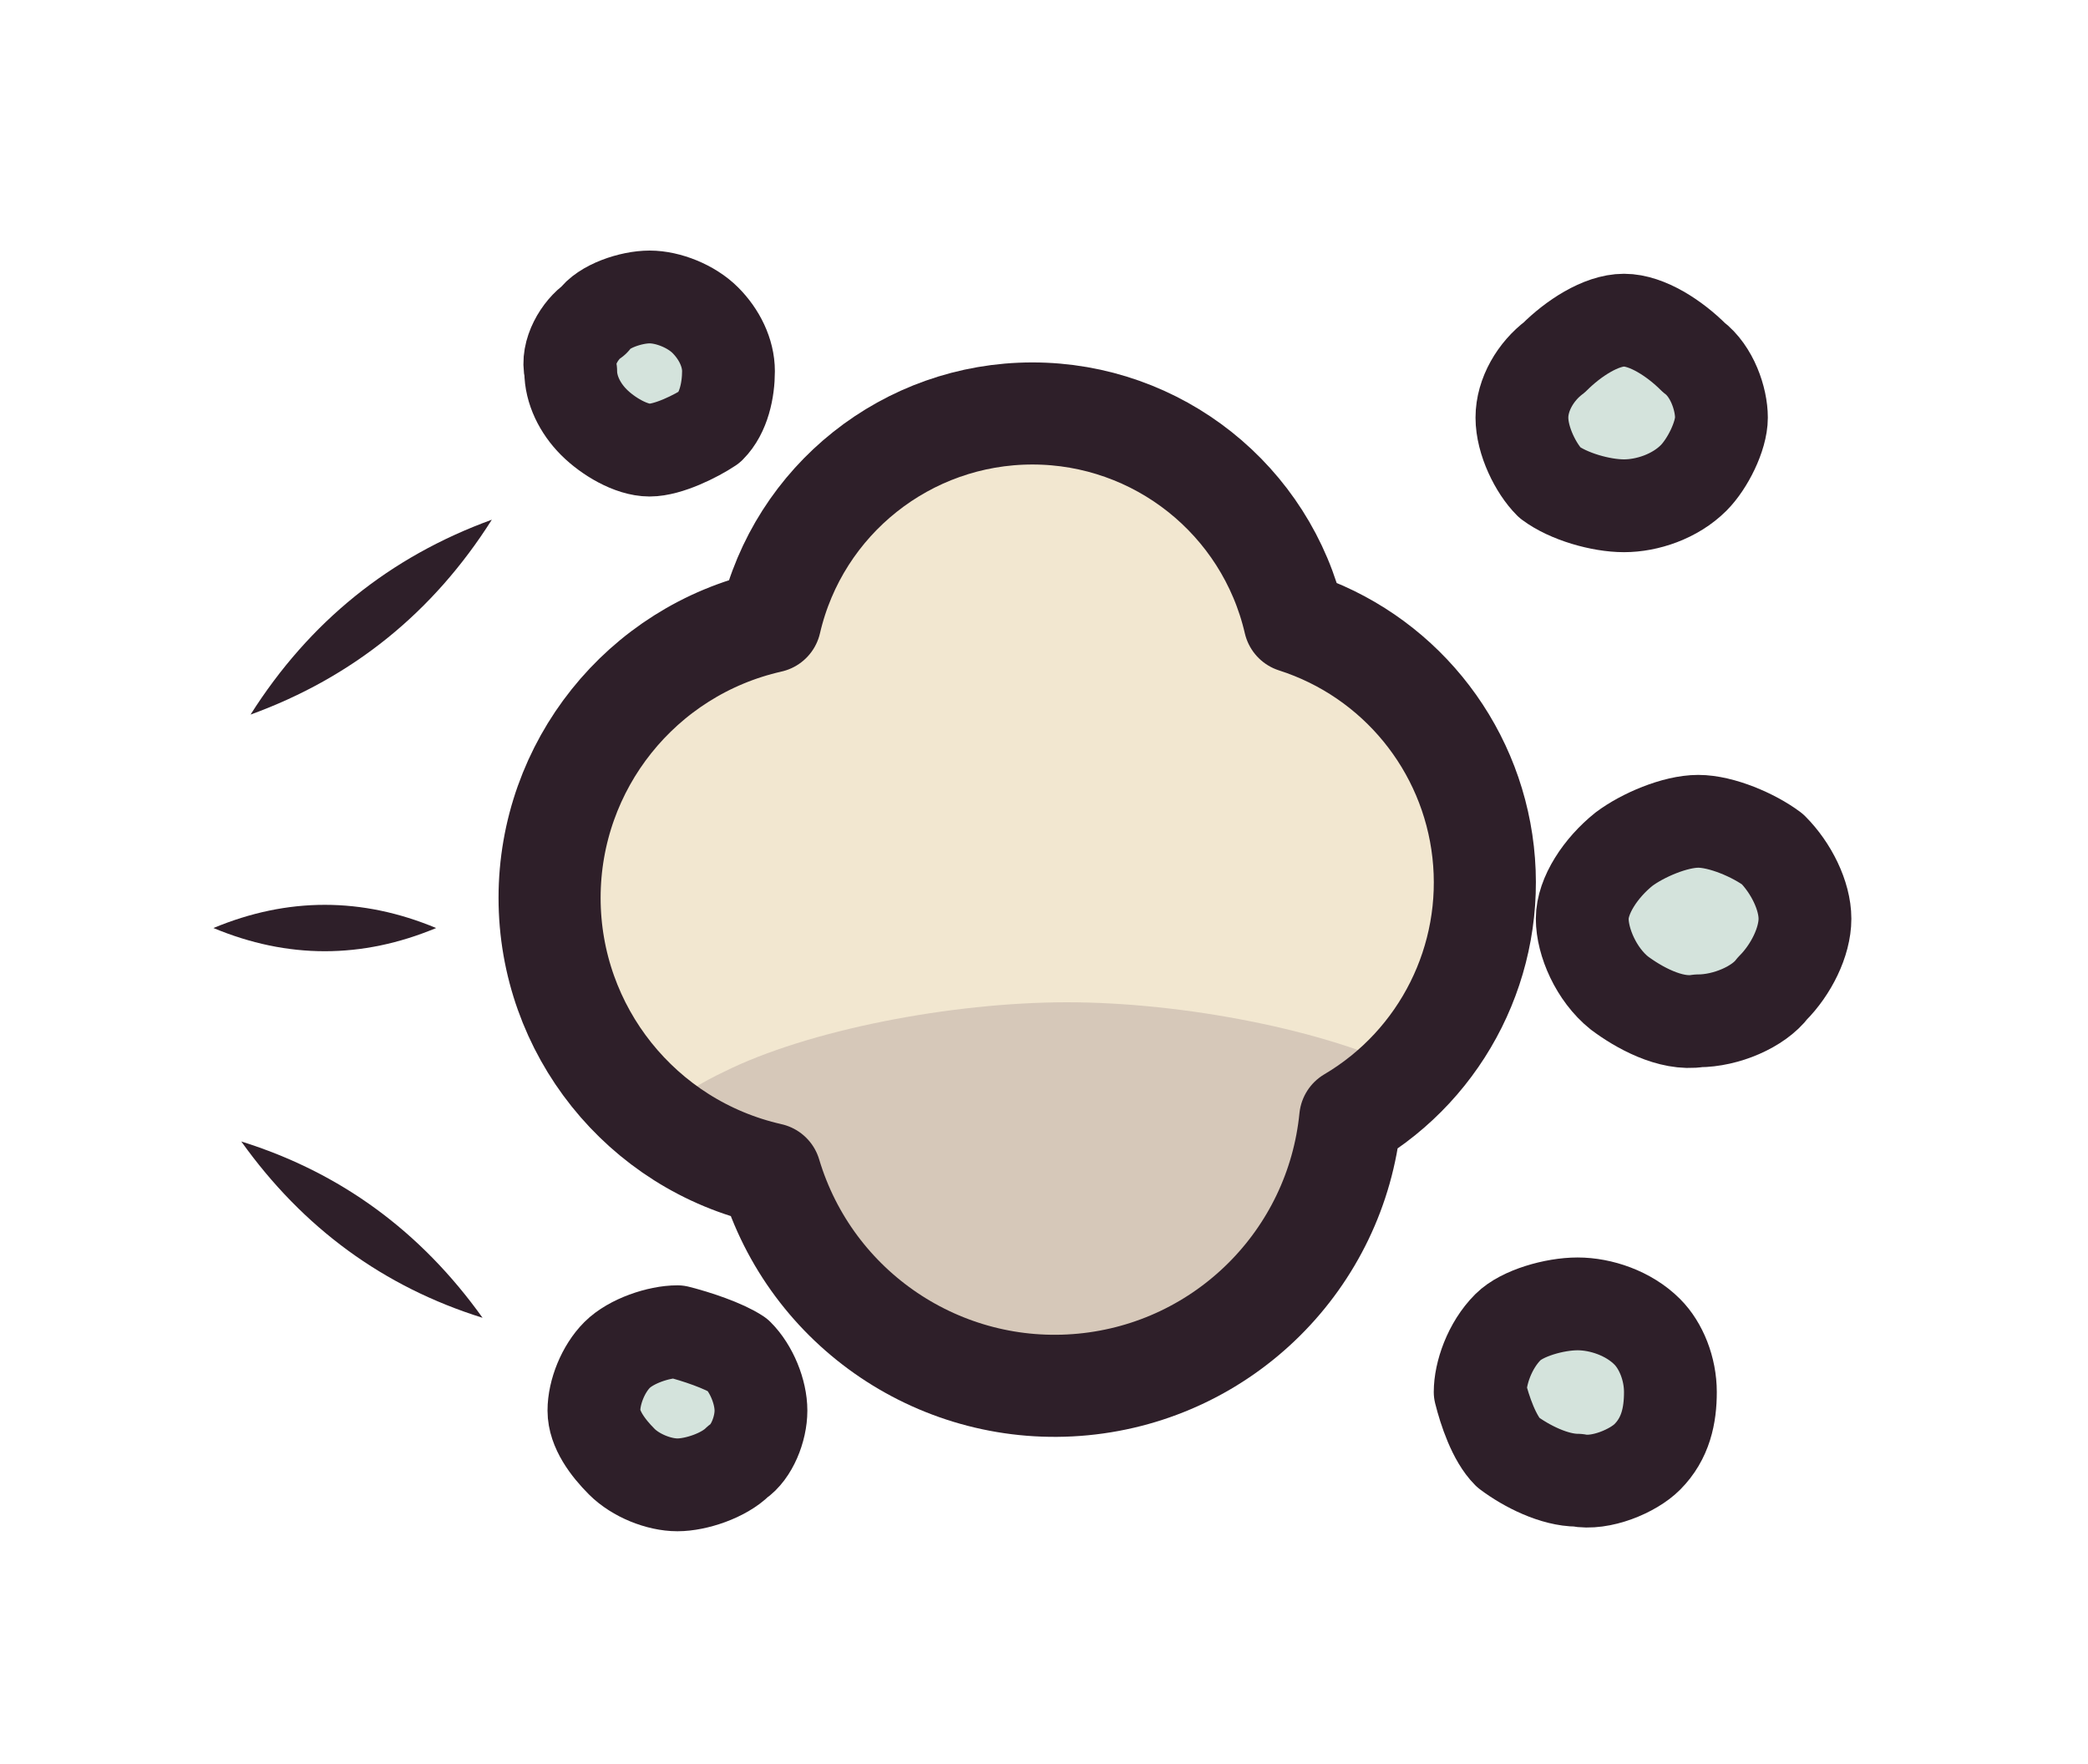
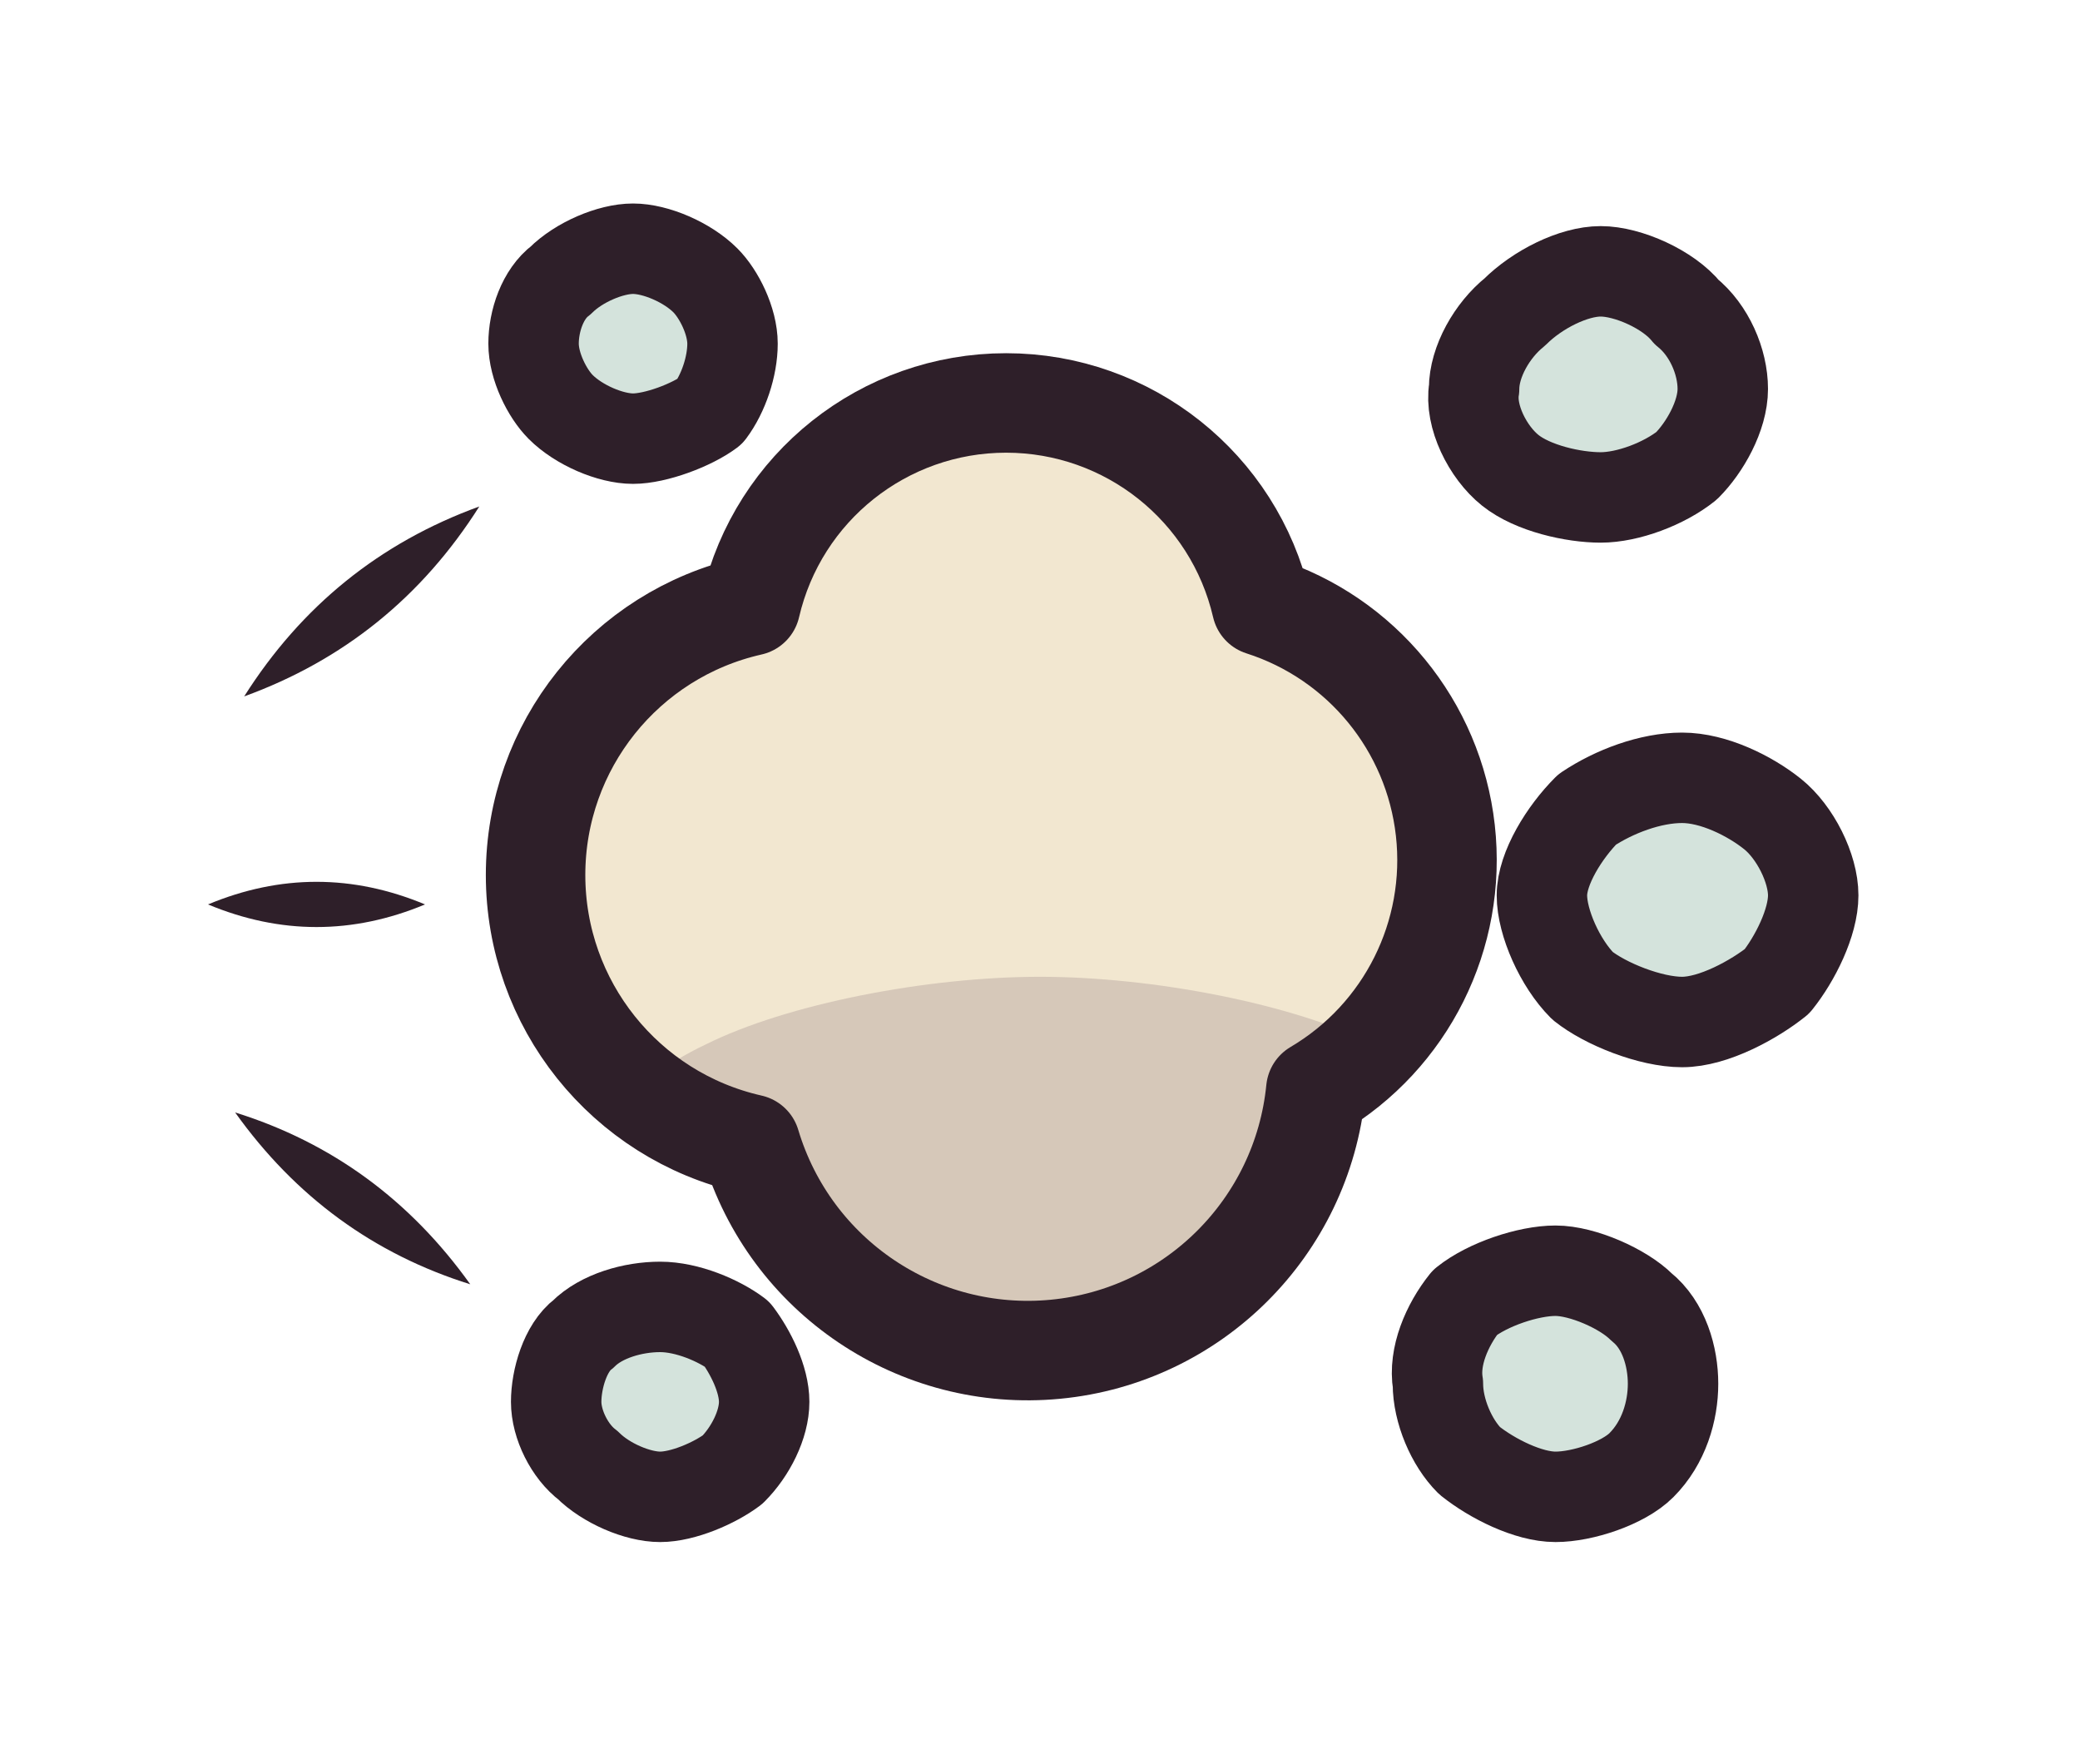
- <svg xmlns="http://www.w3.org/2000/svg" viewBox="0 0 45 38" width="45" height="38">
+ <svg xmlns="http://www.w3.org/2000/svg" viewBox="0 0 46 39" width="46" height="39">
  <defs>
    <clipPath id="fx-sneeze-clip">
      <path d="M17.6 12.4A5.8 5.8 0 0 1 28.9 12.4A5.9 5.9 0 0 1 30.1 23.1A6.4 6.4 0 0 1 17.6 24.3A6.1 6.1 0 0 1 17.6 12.4Z" />
    </clipPath>
  </defs>
  <g id="p-sneeze" transform="translate(-1 1)">
    <path d="M17.6 12.4A5.8 5.8 0 0 1 28.9 12.4A5.9 5.9 0 0 1 30.1 23.1A6.4 6.4 0 0 1 17.6 24.3A6.1 6.1 0 0 1 17.6 12.4Z" fill="#f2e7d0" />
    <g clip-path="url(#fx-sneeze-clip)">
      <path d="M34.4 25.6C34.4 26.8 33.1 28.3 31.4 29.1C29.6 30 26.5 30.6 24 30.6C21.5 30.6 18.4 30 16.6 29.1C14.9 28.3 13.6 26.8 13.6 25.6C13.6 24.4 14.9 22.9 16.6 22.1C18.4 21.2 21.5 20.6 24 20.6C26.5 20.6 29.6 21.2 31.4 22.1C33.1 22.9 34.4 24.4 34.4 25.6Z" fill="#3f2541" fill-opacity="0.16" />
    </g>
    <path d="M17.6 12.4A5.8 5.8 0 0 1 28.9 12.4A5.9 5.9 0 0 1 30.1 23.1A6.4 6.4 0 0 1 17.6 24.3A6.1 6.1 0 0 1 17.6 12.4Z" fill="none" stroke="#2e1f29" stroke-width="2.2" stroke-linecap="round" stroke-linejoin="round" />
    <path d="M6.4 14.4Q9.7 13.2 11.6 10.2Q8.3 11.4 6.4 14.4Z" fill="#2e1f29" />
    <path d="M6.2 23.6Q8.2 26.4 11.4 27.4Q9.4 24.6 6.2 23.6Z" fill="#2e1f29" />
    <path d="M5.6 19Q8 20 10.4 19Q8 18 5.6 19Z" fill="#2e1f29" />
-     <path d="M38.1 8C38.1 8.4 37.8 9 37.5 9.3C37.1 9.7 36.5 9.9 36 9.9C35.5 9.9 34.8 9.7 34.4 9.4C34.1 9.1 33.8 8.5 33.8 8C33.8 7.5 34.1 7 34.5 6.7C34.9 6.3 35.5 5.9 36 5.9C36.5 5.9 37.1 6.3 37.5 6.7C37.9 7 38.1 7.6 38.1 8Z" fill="#d4e3dc" />
-     <path d="M38.1 8C38.1 8.4 37.8 9 37.5 9.3C37.1 9.7 36.5 9.9 36 9.9C35.5 9.9 34.8 9.7 34.4 9.4C34.1 9.1 33.8 8.5 33.8 8C33.8 7.5 34.1 7 34.5 6.7C34.9 6.3 35.5 5.9 36 5.9C36.5 5.9 37.1 6.3 37.5 6.7C37.9 7 38.1 7.6 38.1 8Z" fill="none" stroke="#2e1f29" stroke-width="2" stroke-linecap="round" stroke-linejoin="round" />
-     <path d="M39.9 18.8C39.9 19.3 39.6 19.9 39.2 20.3C38.9 20.7 38.2 21 37.6 21C37 21.1 36.3 20.7 35.9 20.4C35.4 20 35.1 19.3 35.1 18.8C35.1 18.3 35.5 17.7 36 17.3C36.4 17 37.1 16.7 37.6 16.7C38.1 16.7 38.8 17 39.2 17.3C39.6 17.7 39.9 18.3 39.9 18.8Z" fill="#d4e3dc" />
-     <path d="M39.9 18.8C39.9 19.3 39.6 19.9 39.2 20.3C38.9 20.7 38.2 21 37.6 21C37 21.1 36.3 20.7 35.9 20.4C35.4 20 35.1 19.3 35.1 18.8C35.1 18.3 35.5 17.7 36 17.3C36.4 17 37.1 16.7 37.6 16.7C38.1 16.7 38.8 17 39.2 17.3C39.6 17.7 39.9 18.3 39.9 18.8Z" fill="none" stroke="#2e1f29" stroke-width="2" stroke-linecap="round" stroke-linejoin="round" />
-     <path d="M37 29C37 29.5 36.9 30 36.5 30.4C36.2 30.7 35.5 31 35 30.9C34.5 30.9 33.9 30.6 33.5 30.3C33.2 30 33 29.4 32.9 29C32.9 28.6 33.1 28 33.5 27.6C33.8 27.3 34.5 27.1 35 27.1C35.5 27.1 36.1 27.3 36.5 27.7C36.8 28 37 28.5 37 29Z" fill="#d4e3dc" />
-     <path d="M37 29C37 29.5 36.9 30 36.5 30.4C36.2 30.7 35.5 31 35 30.9C34.5 30.9 33.9 30.6 33.5 30.3C33.2 30 33 29.4 32.9 29C32.9 28.6 33.1 28 33.5 27.6C33.8 27.3 34.5 27.1 35 27.1C35.5 27.1 36.1 27.3 36.5 27.7C36.8 28 37 28.5 37 29Z" fill="none" stroke="#2e1f29" stroke-width="2" stroke-linecap="round" stroke-linejoin="round" />
-     <path d="M16.7 7C16.7 7.4 16.6 7.9 16.3 8.2C16 8.4 15.4 8.7 15 8.7C14.6 8.7 14.1 8.4 13.8 8.1C13.5 7.8 13.3 7.4 13.3 7C13.2 6.6 13.5 6.1 13.8 5.9C14 5.6 14.6 5.4 15 5.4C15.4 5.4 15.9 5.6 16.2 5.9C16.5 6.2 16.7 6.6 16.7 7Z" fill="#d4e3dc" />
-     <path d="M16.7 7C16.7 7.4 16.6 7.9 16.3 8.2C16 8.4 15.4 8.7 15 8.7C14.6 8.7 14.1 8.4 13.8 8.1C13.5 7.8 13.3 7.4 13.3 7C13.2 6.6 13.5 6.1 13.8 5.9C14 5.6 14.6 5.4 15 5.4C15.4 5.4 15.9 5.6 16.2 5.9C16.5 6.2 16.7 6.6 16.7 7Z" fill="none" stroke="#2e1f29" stroke-width="2" stroke-linecap="round" stroke-linejoin="round" />
-     <path d="M17.4 29.4C17.4 29.8 17.2 30.3 16.9 30.5C16.6 30.8 16 31 15.6 31C15.2 31 14.7 30.8 14.4 30.5C14.1 30.2 13.8 29.8 13.8 29.4C13.8 29 14 28.5 14.3 28.2C14.6 27.9 15.2 27.7 15.6 27.7C16 27.8 16.6 28 16.9 28.2C17.2 28.5 17.4 29 17.4 29.4Z" fill="#d4e3dc" />
-     <path d="M17.4 29.4C17.4 29.8 17.2 30.3 16.9 30.5C16.6 30.8 16 31 15.6 31C15.2 31 14.7 30.8 14.4 30.5C14.1 30.2 13.8 29.8 13.8 29.4C13.8 29 14 28.5 14.3 28.2C14.6 27.9 15.2 27.7 15.6 27.7C16 27.8 16.6 28 16.9 28.2C17.2 28.5 17.4 29 17.4 29.4Z" fill="none" stroke="#2e1f29" stroke-width="2" stroke-linecap="round" stroke-linejoin="round" />
+     <path d="M39.1 7.6C39.1 8.2 38.7 8.9 38.3 9.3C37.8 9.7 37 10 36.4 10C35.8 10 34.9 9.8 34.4 9.4C33.9 9 33.5 8.2 33.6 7.6C33.6 7 34 6.3 34.5 5.9C35 5.4 35.8 5 36.4 5C37 5 37.9 5.4 38.3 5.9C38.8 6.3 39.1 7 39.1 7.6Z" fill="#d4e3dc" />
+     <path d="M39.1 7.6C39.1 8.2 38.7 8.9 38.3 9.3C37.8 9.7 37 10 36.4 10C35.8 10 34.9 9.8 34.4 9.4C33.9 9 33.5 8.2 33.6 7.6C33.6 7 34 6.3 34.5 5.9C35 5.4 35.8 5 36.4 5C37 5 37.9 5.4 38.3 5.9C38.8 6.3 39.1 7 39.1 7.6Z" fill="none" stroke="#2e1f29" stroke-width="2" stroke-linecap="round" stroke-linejoin="round" />
+     <path d="M41.1 18.8C41.1 19.4 40.7 20.2 40.3 20.7C39.8 21.1 38.9 21.6 38.2 21.6C37.5 21.6 36.5 21.2 36 20.8C35.5 20.3 35.1 19.4 35.1 18.8C35.1 18.2 35.6 17.4 36.1 16.9C36.7 16.5 37.5 16.2 38.2 16.2C38.9 16.2 39.7 16.6 40.2 17C40.7 17.4 41.1 18.2 41.1 18.8Z" fill="#d4e3dc" />
+     <path d="M41.1 18.8C41.1 19.4 40.7 20.2 40.3 20.7C39.8 21.1 38.9 21.6 38.2 21.6C37.5 21.6 36.5 21.2 36 20.8C35.5 20.3 35.1 19.4 35.1 18.8C35.1 18.2 35.6 17.4 36.1 16.9C36.7 16.5 37.5 16.2 38.2 16.2C38.9 16.2 39.7 16.6 40.2 17C40.7 17.4 41.1 18.2 41.1 18.8Z" fill="none" stroke="#2e1f29" stroke-width="2" stroke-linecap="round" stroke-linejoin="round" />
+     <path d="M38 29.6C38 30.2 37.8 30.9 37.3 31.4C36.9 31.8 36 32.1 35.4 32.1C34.8 32.1 34 31.7 33.5 31.3C33.1 30.9 32.8 30.2 32.8 29.6C32.7 29 33 28.3 33.4 27.8C33.9 27.4 34.8 27.1 35.4 27.1C36 27.1 36.9 27.5 37.3 27.9C37.8 28.3 38 29 38 29.6Z" fill="#d4e3dc" />
+     <path d="M38 29.6C38 30.2 37.8 30.9 37.3 31.4C36.9 31.8 36 32.1 35.4 32.1C34.8 32.1 34 31.7 33.5 31.3C33.1 30.9 32.8 30.2 32.8 29.6C32.7 29 33 28.3 33.4 27.8C33.9 27.4 34.8 27.1 35.4 27.1C36 27.1 36.9 27.5 37.3 27.9C37.8 28.3 38 29 38 29.6Z" fill="none" stroke="#2e1f29" stroke-width="2" stroke-linecap="round" stroke-linejoin="round" />
+     <path d="M17.2 6.6C17.2 7.1 17 7.7 16.7 8.1C16.3 8.4 15.5 8.7 15 8.7C14.5 8.7 13.8 8.4 13.4 8C13.1 7.7 12.8 7.1 12.8 6.6C12.8 6.1 13 5.5 13.4 5.2C13.8 4.8 14.5 4.5 15 4.5C15.5 4.5 16.2 4.8 16.6 5.2C16.9 5.5 17.2 6.1 17.2 6.6Z" fill="#d4e3dc" />
+     <path d="M17.2 6.6C17.2 7.1 17 7.7 16.7 8.1C16.3 8.4 15.5 8.7 15 8.7C14.5 8.7 13.8 8.4 13.4 8C13.1 7.7 12.8 7.1 12.8 6.6C12.8 6.1 13 5.5 13.4 5.2C13.8 4.8 14.5 4.5 15 4.5C15.5 4.5 16.2 4.8 16.6 5.2C16.9 5.5 17.2 6.1 17.2 6.6Z" fill="none" stroke="#2e1f29" stroke-width="2" stroke-linecap="round" stroke-linejoin="round" />
+     <path d="M17.9 30C17.9 30.5 17.6 31.1 17.2 31.5C16.8 31.8 16.1 32.1 15.6 32.1C15.1 32.1 14.4 31.8 14 31.4C13.6 31.1 13.3 30.5 13.3 30C13.3 29.5 13.5 28.8 13.9 28.5C14.3 28.1 15 27.9 15.6 27.9C16.2 27.9 16.9 28.2 17.3 28.5C17.6 28.9 17.9 29.5 17.9 30Z" fill="#d4e3dc" />
+     <path d="M17.9 30C17.9 30.5 17.6 31.1 17.2 31.5C16.8 31.8 16.1 32.1 15.6 32.1C15.1 32.1 14.4 31.8 14 31.4C13.6 31.1 13.3 30.5 13.3 30C13.3 29.5 13.5 28.8 13.9 28.5C14.3 28.1 15 27.9 15.6 27.9C16.2 27.9 16.9 28.2 17.3 28.5C17.6 28.9 17.9 29.5 17.9 30Z" fill="none" stroke="#2e1f29" stroke-width="2" stroke-linecap="round" stroke-linejoin="round" />
  </g>
</svg>
